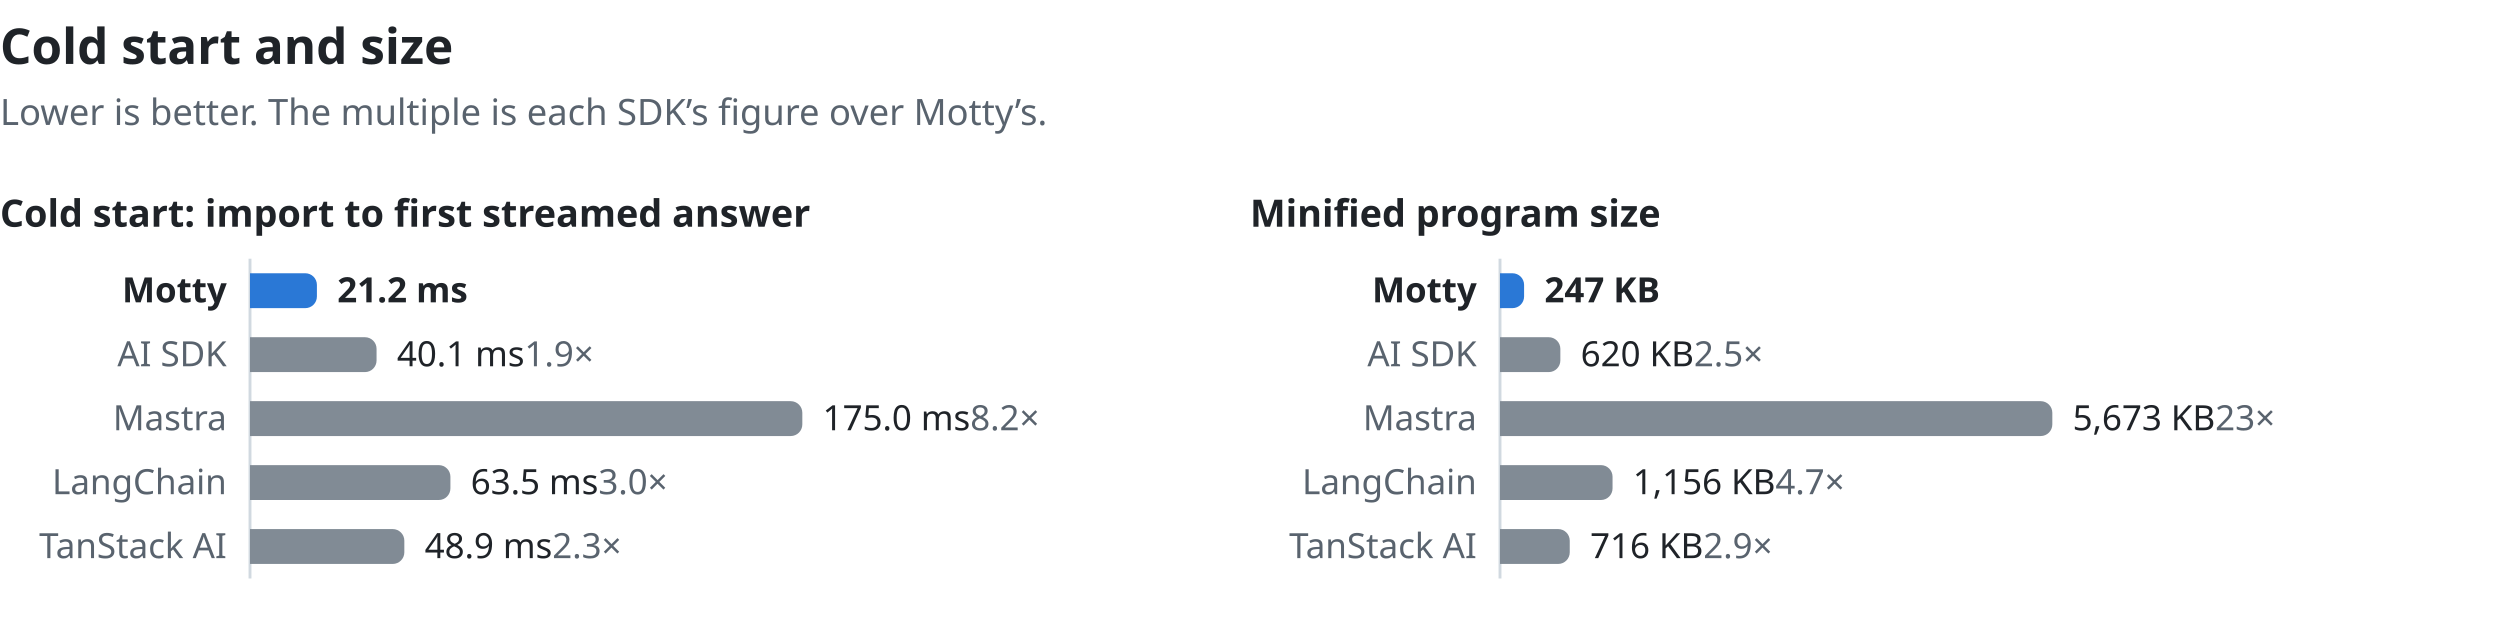
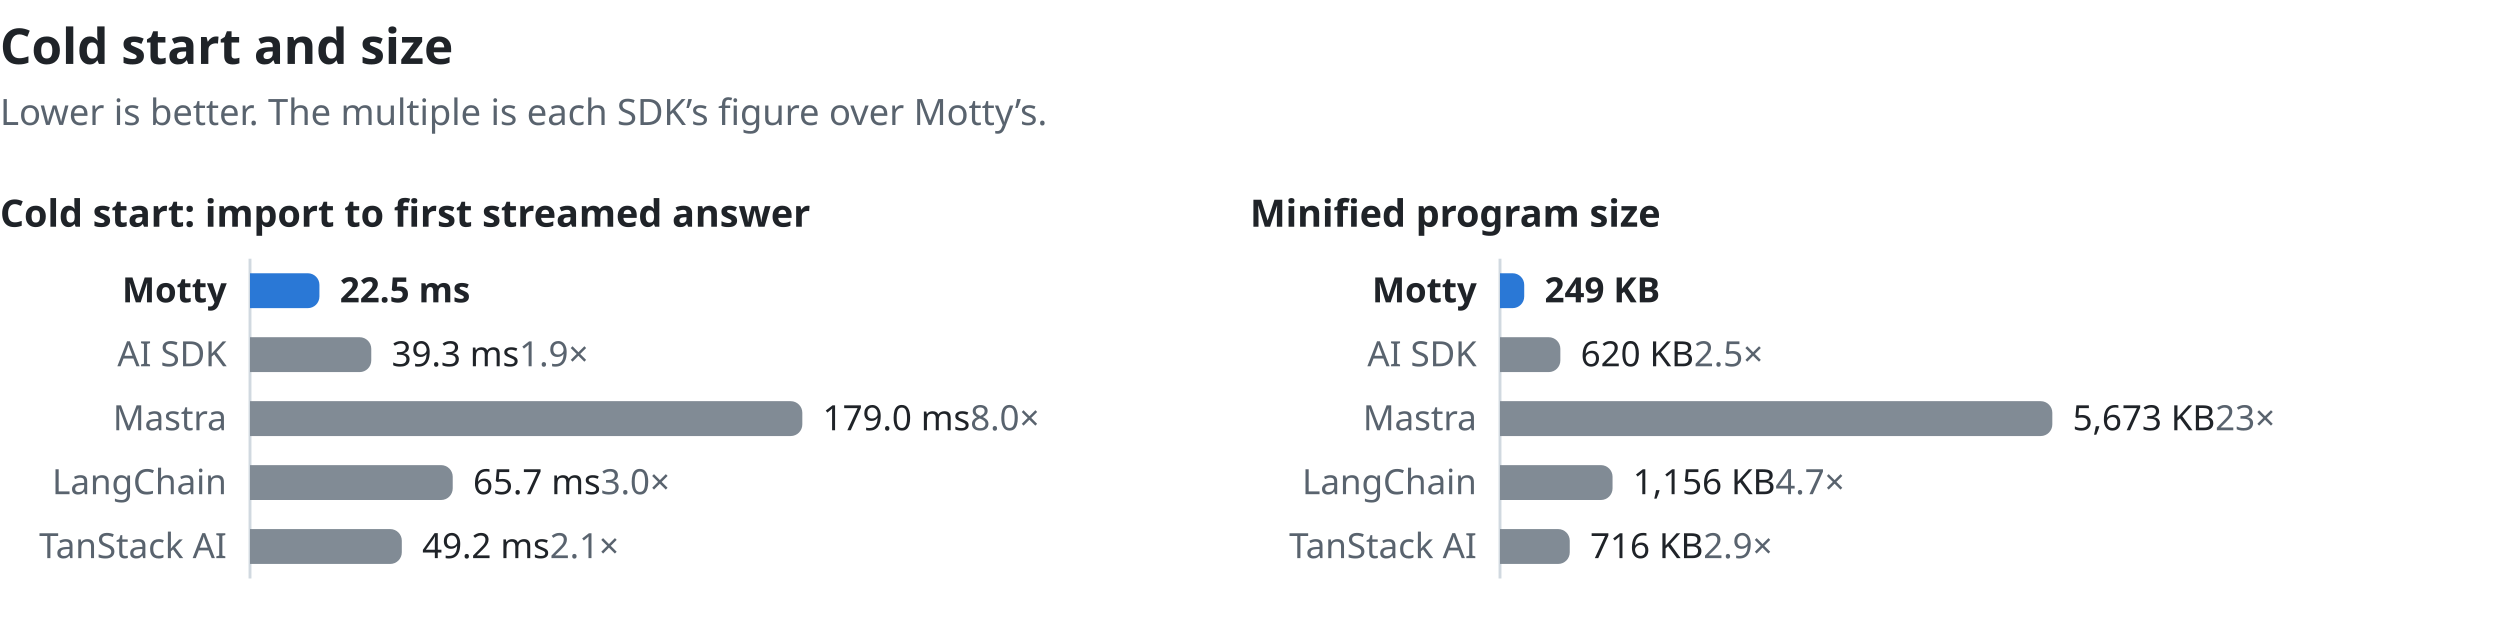
<svg xmlns="http://www.w3.org/2000/svg" viewBox="0 0 860 212" width="860" height="212" font-family="-apple-system,BlinkMacSystemFont,'Segoe UI','Noto Sans',Helvetica,Arial,sans-serif" role="img" aria-label="Cold start and size. Lower is better. The multiple is each SDK’s figure over Motty’s.">
  <text x="0" y="22" font-size="17" font-weight="600" fill="#1f2328">Cold start and size</text>
  <text x="0" y="43" font-size="12.5" fill="#59636e">Lower is better. The multiple is each SDK’s figure over Motty’s.</text>
  <text x="0" y="78" font-size="13" font-weight="600" fill="#1f2328">Cold start: import to first streamed answer</text>
  <line x1="86" x2="86" y1="89" y2="199" stroke="#d1d9e0" stroke-width="1" />
  <text x="78" y="104" font-size="12" text-anchor="end" fill="#1f2328" font-weight="600">Motty</text>
-   <path d="M86 94h19.017a4 4 0 0 1 4 4v4a4 4 0 0 1 -4 4h-19.017z" fill="#2a78d6" />
-   <text x="116.017" y="104" font-size="12" fill="#1f2328" font-weight="600">21.2 ms</text>
+   <path d="M86 94h19.883a4 4 0 0 1 4 4v4a4 4 0 0 1 -4 4h-19.883z" fill="#2a78d6" />
+   <text x="116.883" y="104" font-size="12" fill="#1f2328" font-weight="600">22.5 ms</text>
  <text x="78" y="126" font-size="12" text-anchor="end" fill="#59636e">AI SDK</text>
-   <path d="M86 116h39.537a4 4 0 0 1 4 4v4a4 4 0 0 1 -4 4h-39.537z" fill="#818b95" />
-   <text x="136.537" y="126" font-size="12" fill="#1f2328">40.1 ms<tspan fill="#59636e" font-weight="400">  1.9×</tspan>
+   <path d="M86 116h37.715a4 4 0 0 1 4 4v4a4 4 0 0 1 -4 4h-37.715z" fill="#818b95" />
+   <text x="134.715" y="126" font-size="12" fill="#1f2328">39.3 ms<tspan fill="#59636e" font-weight="400">  1.9×</tspan>
  </text>
  <text x="78" y="148" font-size="12" text-anchor="end" fill="#59636e">Mastra</text>
  <path d="M86 138h186a4 4 0 0 1 4 4v4a4 4 0 0 1 -4 4h-186z" fill="#818b95" />
-   <text x="283" y="148" font-size="12" fill="#1f2328">175.0 ms<tspan fill="#59636e" font-weight="400">  8.2×</tspan>
+   <text x="283" y="148" font-size="12" fill="#1f2328">179.0 ms<tspan fill="#59636e" font-weight="400">  8.0×</tspan>
  </text>
  <text x="78" y="170" font-size="12" text-anchor="end" fill="#59636e">LangChain</text>
-   <path d="M86 160h64.943a4 4 0 0 1 4 4v4a4 4 0 0 1 -4 4h-64.943z" fill="#818b95" />
-   <text x="161.943" y="170" font-size="12" fill="#1f2328">63.5 ms<tspan fill="#59636e" font-weight="400">  3.0×</tspan>
+   <path d="M86 160h65.737a4 4 0 0 1 4 4v4a4 4 0 0 1 -4 4h-65.737z" fill="#818b95" />
+   <text x="162.737" y="170" font-size="12" fill="#1f2328">65.7 ms<tspan fill="#59636e" font-weight="400">  3.0×</tspan>
  </text>
  <text x="78" y="192" font-size="12" text-anchor="end" fill="#59636e">TanStack AI</text>
-   <path d="M86 182h49.091a4 4 0 0 1 4 4v4a4 4 0 0 1 -4 4h-49.091z" fill="#818b95" />
-   <text x="146.091" y="192" font-size="12" fill="#1f2328">48.9 ms<tspan fill="#59636e" font-weight="400">  2.3×</tspan>
+   <path d="M86 182h48.223a4 4 0 0 1 4 4v4a4 4 0 0 1 -4 4h-48.223z" fill="#818b95" />
+   <text x="145.223" y="192" font-size="12" fill="#1f2328">49.2 ms<tspan fill="#59636e" font-weight="400">  2.1×</tspan>
  </text>
  <text x="430" y="78" font-size="13" font-weight="600" fill="#1f2328">Minified program size</text>
  <line x1="516" x2="516" y1="89" y2="199" stroke="#d1d9e0" stroke-width="1" />
  <text x="508" y="104" font-size="12" text-anchor="end" fill="#1f2328" font-weight="600">Motty</text>
-   <path d="M516 94h4.287a4 4 0 0 1 4 4v4a4 4 0 0 1 -4 4h-4.287z" fill="#2a78d6" />
-   <text x="531.287" y="104" font-size="12" fill="#1f2328" font-weight="600">247 KB</text>
+   <path d="M516 94h4.331a4 4 0 0 1 4 4v4a4 4 0 0 1 -4 4h-4.331z" fill="#2a78d6" />
+   <text x="531.331" y="104" font-size="12" fill="#1f2328" font-weight="600">249 KB</text>
  <text x="508" y="126" font-size="12" text-anchor="end" fill="#59636e">AI SDK</text>
  <path d="M516 116h16.761a4 4 0 0 1 4 4v4a4 4 0 0 1 -4 4h-16.761z" fill="#818b95" />
  <text x="543.761" y="126" font-size="12" fill="#1f2328">620 KB<tspan fill="#59636e" font-weight="400">  2.5×</tspan>
  </text>
  <text x="508" y="148" font-size="12" text-anchor="end" fill="#59636e">Mastra</text>
  <path d="M516 138h186a4 4 0 0 1 4 4v4a4 4 0 0 1 -4 4h-186z" fill="#818b95" />
  <text x="713" y="148" font-size="12" fill="#1f2328">5,673 KB<tspan fill="#59636e" font-weight="400">  23×</tspan>
  </text>
  <text x="508" y="170" font-size="12" text-anchor="end" fill="#59636e">LangChain</text>
  <path d="M516 160h34.717a4 4 0 0 1 4 4v4a4 4 0 0 1 -4 4h-34.717z" fill="#818b95" />
  <text x="561.717" y="170" font-size="12" fill="#1f2328">1,156 KB<tspan fill="#59636e" font-weight="400">  4.7×</tspan>
  </text>
  <text x="508" y="192" font-size="12" text-anchor="end" fill="#59636e">TanStack AI</text>
  <path d="M516 182h19.996a4 4 0 0 1 4 4v4a4 4 0 0 1 -4 4h-19.996z" fill="#818b95" />
  <text x="546.996" y="192" font-size="12" fill="#1f2328">716 KB<tspan fill="#59636e" font-weight="400">  2.9×</tspan>
  </text>
</svg>
